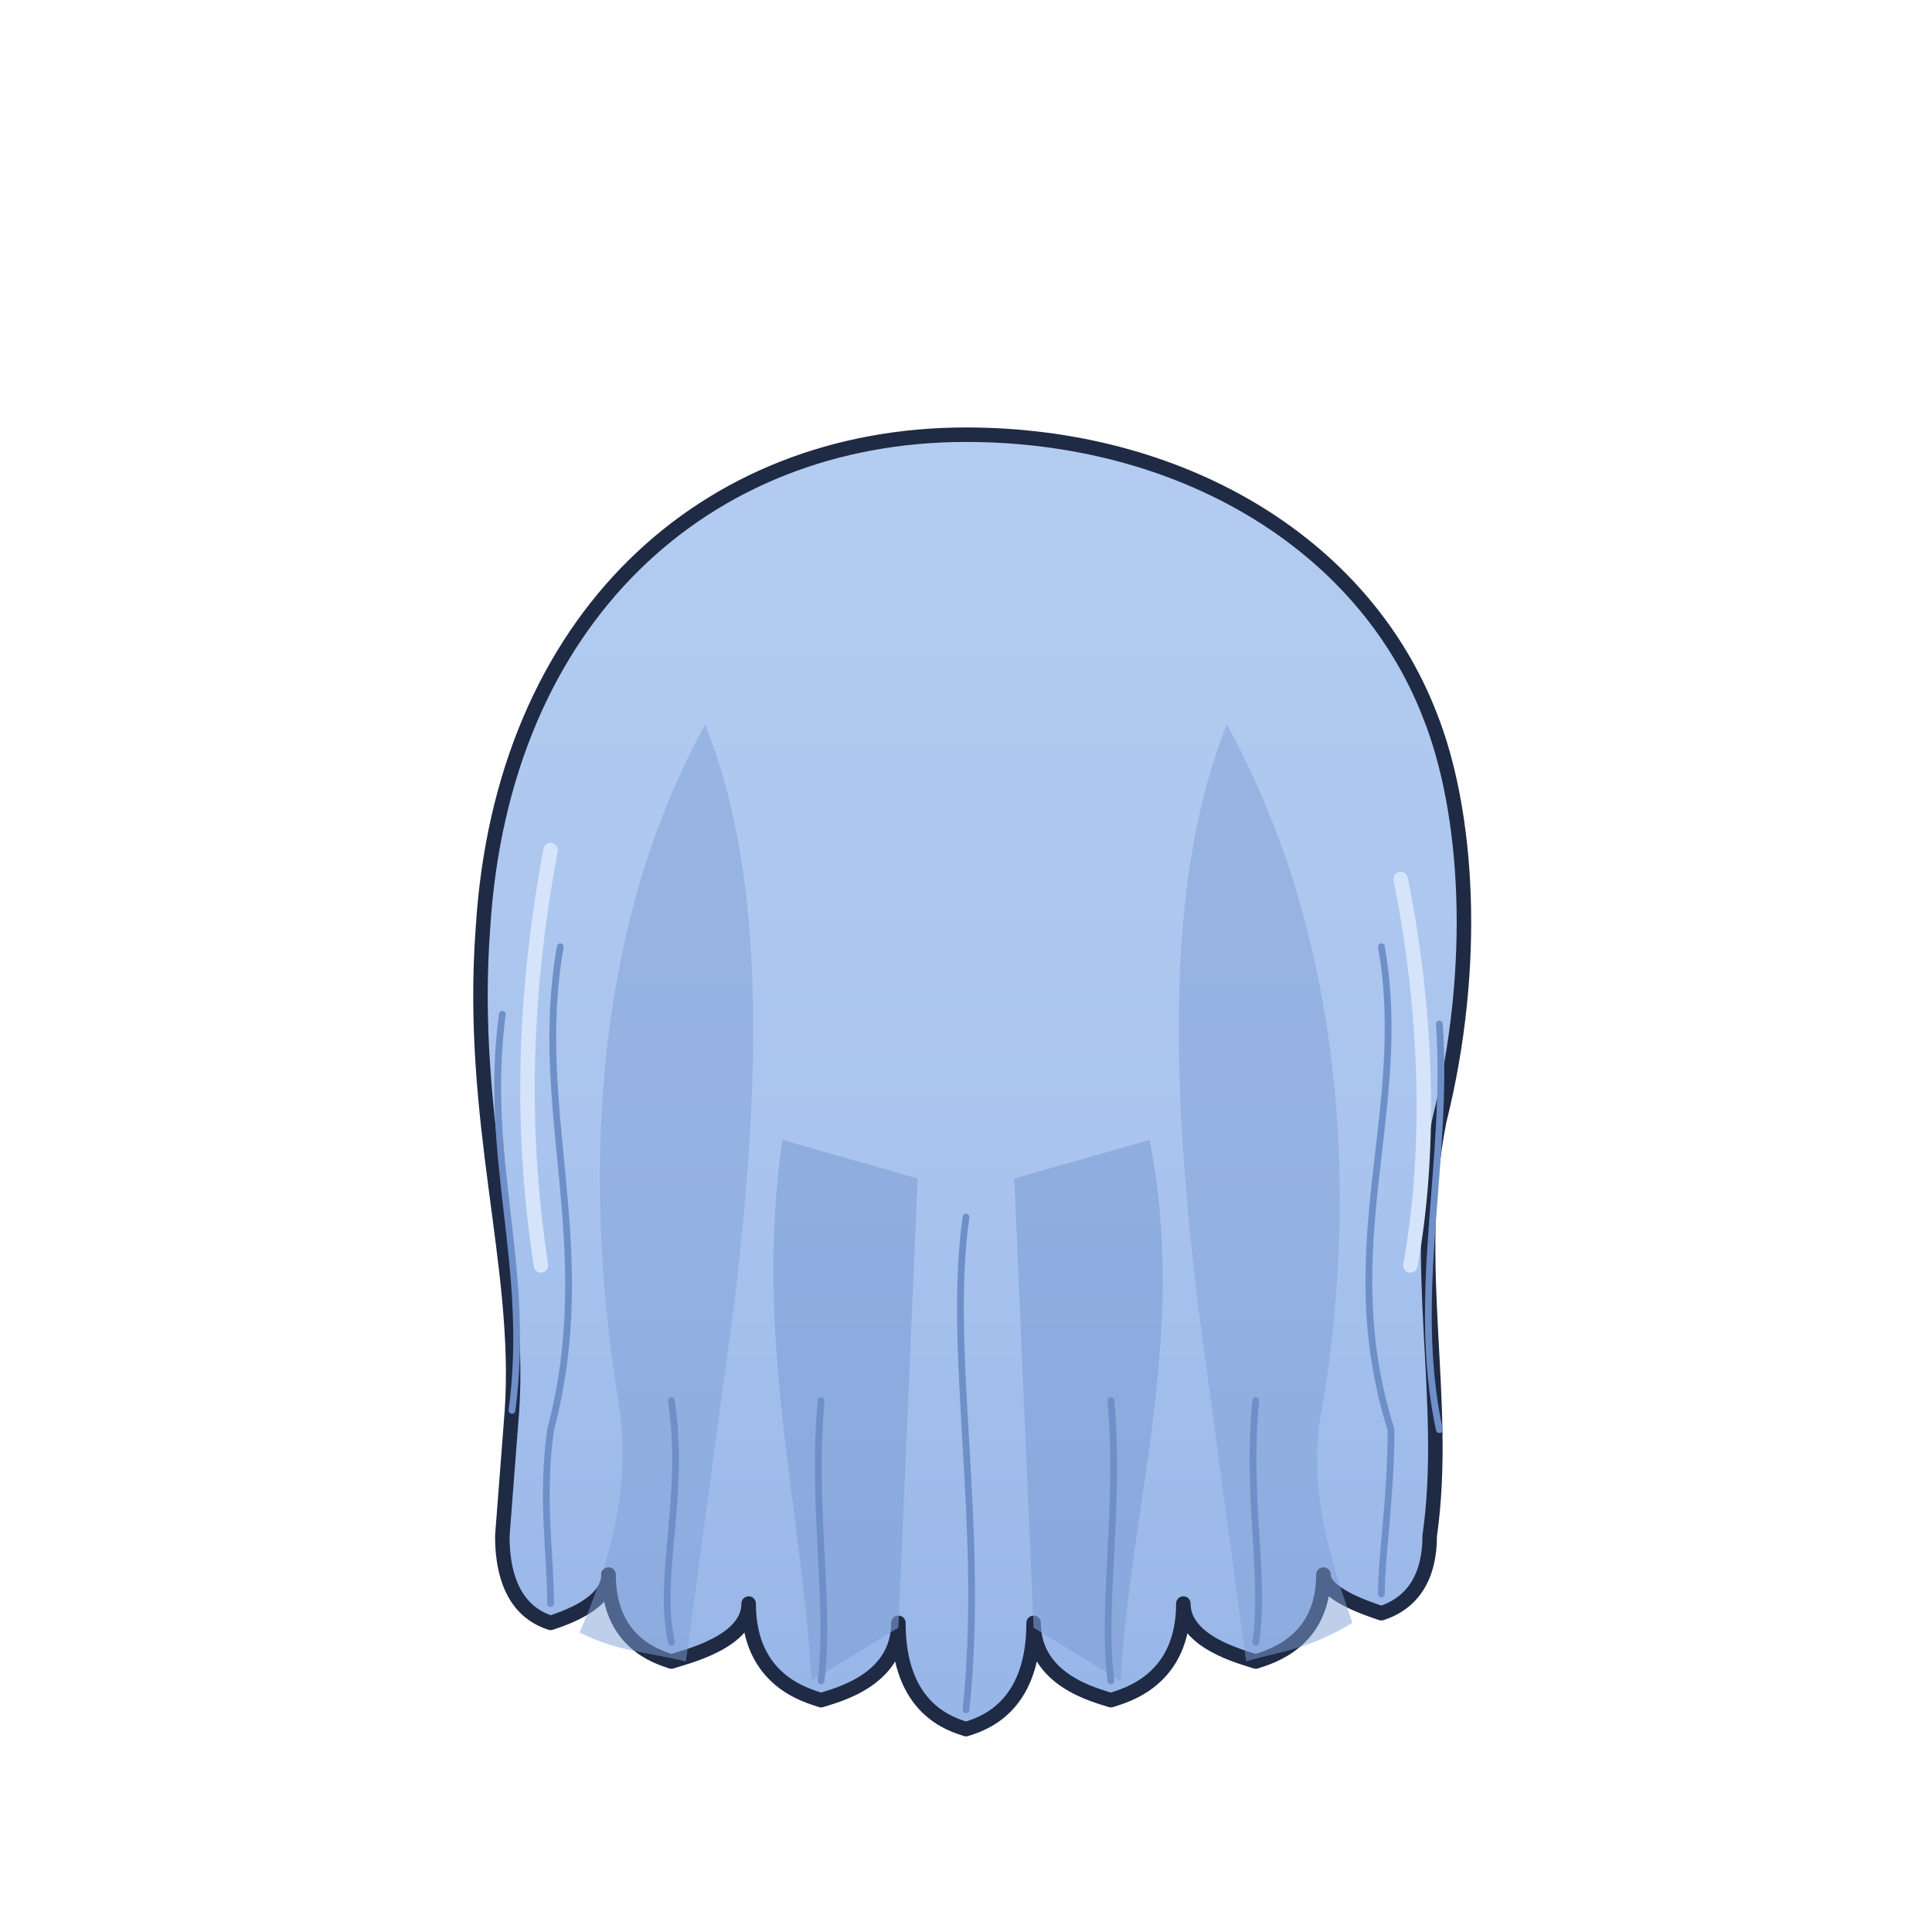
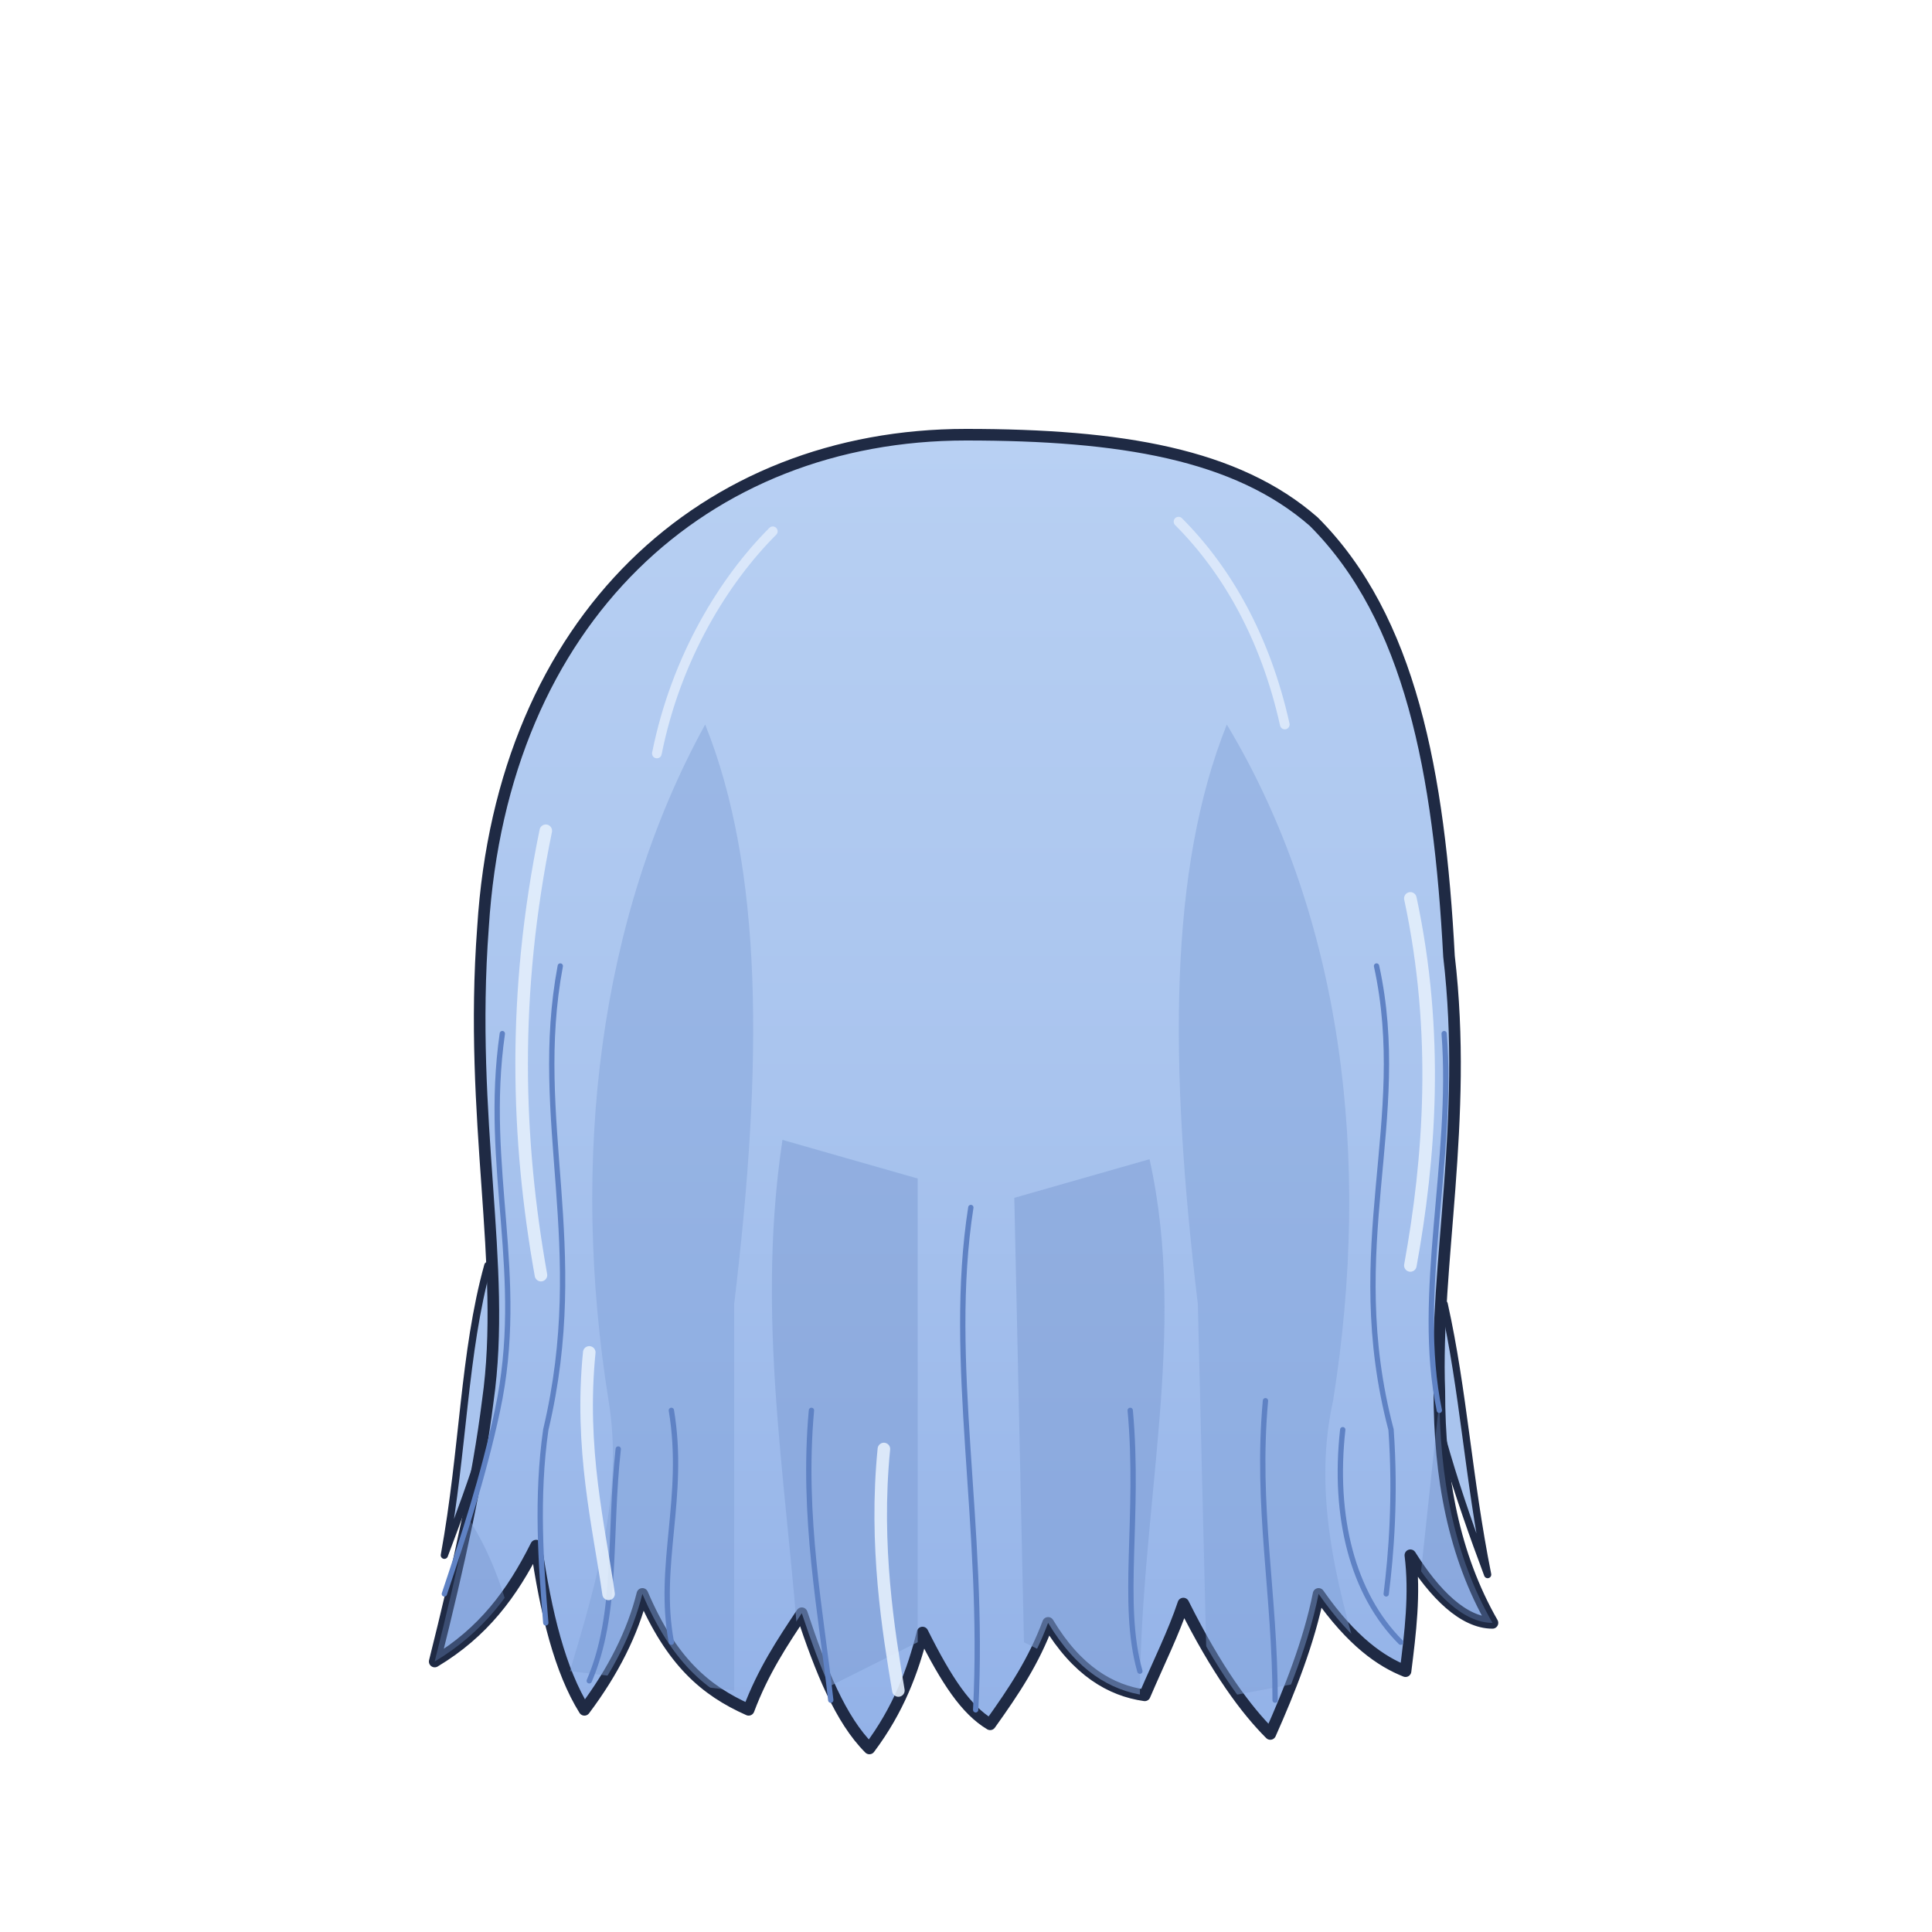
<svg xmlns="http://www.w3.org/2000/svg" viewBox="0 0 400 400">
  <defs>
    <linearGradient id="hair_back-g" x1="0" y1="0" x2="0" y2="1">
-       <stop offset="0" stop-color="#B4CCF0" />
-       <stop offset=".55" stop-color="#A9C4EE" />
-       <stop offset="1" stop-color="#97B5E8" />
+       <stop offset="0" stop-color="#B8D0F3" />
+       <stop offset=".5" stop-color="#A9C4EE" />
+       <stop offset="1" stop-color="#93B2E8" />
    </linearGradient>
+     <clipPath id="hair_back-clip">
+       <path d="M200 90C146 90 104 128 100 192C97 232 105 262 101 290C99 306 95 324 90 344C100 338 106 330 111 320C113 334 116 346 121 354C127 346 131 338 133 330C139 344 146 350 155 354C158 346 162 340 166 334C170 346 174 356 180 362C186 354 189 346 191 338C196 348 200 354 205 357C210 350 214 344 217 336C223 346 230 350 237 351C240 344 243 338 245 332C252 346 258 354 263 359C267 350 271 340 273 330C280 340 286 344 291 346C292 338 293 330 292 322C297 330 303 336 309 336C301 322 298 306 298 288C297 262 304 232 300 198C298 160 292 128 272 108C256 94 232 90 200 90Z" />
+     </clipPath>
  </defs>
-   <path id="hair_back-mass" d="M200 90C146 90 104 128 100 192C97 232 108 262 106 292L104 318C104 332 111 335 114 336C117 335 126 332 126 326C126 340 136 343 139 344C142 343 155 340 155 332C155 348 167 351 170 352C173 351 186 348 186 336C186 354 197 357 200 358C203 357 214 354 214 336C214 348 227 351 230 352C233 351 245 348 245 332C245 340 257 343 260 344C263 343 274 340 274 326C274 330 283 333 286 334C289 333 296 330 296 318C300 290 292 262 298 232C306 200 304 168 296 148C282 112 244 90 200 90Z" fill="url(#hair_back-g)" stroke="#1F2A44" stroke-width="3" stroke-linejoin="round" stroke-linecap="round" />
-   <path d="M146 150C124 190 120 240 128 290C131 308 126 324 120 338C128 342 134 342 142 344L152 270C158 220 158 180 146 150Z" fill="#7F9FD6" opacity=".5" />
-   <path d="M254 150C276 190 282 240 274 290C270 308 276 324 280 336C270 342 264 342 258 344L248 270C242 220 242 180 254 150Z" fill="#7F9FD6" opacity=".5" />
-   <path d="M162 236C156 276 166 312 168 348L186 337L190 244Z M238 236C246 276 234 312 232 348L214 337L210 244Z" fill="#7F9FD6" opacity=".6" />
-   <path d="M116 196C110 230 124 258 114 296C112 310 114 322 114 332 M104 210C100 240 110 262 106 292 M286 196C292 230 276 258 288 296C288 310 286 322 286 330 M298 212C300 240 292 268 298 296 M139 290C142 310 136 326 139 340 M170 290C168 312 172 332 170 348 M200 252C196 280 204 316 200 354 M230 290C232 312 228 332 230 348 M260 290C258 310 262 326 260 340" fill="none" stroke="#6F8FC8" stroke-width="1.4" stroke-linecap="round" />
-   <path d="M114 176C108 208 108 236 112 262 M290 182C296 212 296 240 292 262" fill="none" stroke="#D5E4FA" stroke-width="3" stroke-linecap="round" />
+   <path d="M101 262C96 280 96 300 92 322C98 306 104 290 106 272Z M299 270C303 288 304 306 308 326C302 310 296 292 294 276Z" fill="#A9C4EE" stroke="#1F2A44" stroke-width="1.5" stroke-linejoin="round" />
+   <path id="hair_back-mass" d="M200 90C146 90 104 128 100 192C97 232 105 262 101 290C99 306 95 324 90 344C100 338 106 330 111 320C113 334 116 346 121 354C127 346 131 338 133 330C139 344 146 350 155 354C158 346 162 340 166 334C170 346 174 356 180 362C186 354 189 346 191 338C196 348 200 354 205 357C210 350 214 344 217 336C223 346 230 350 237 351C240 344 243 338 245 332C252 346 258 354 263 359C267 350 271 340 273 330C280 340 286 344 291 346C292 338 293 330 292 322C297 330 303 336 309 336C301 322 298 306 298 288C297 262 304 232 300 198C298 160 292 128 272 108C256 94 232 90 200 90Z" fill="url(#hair_back-g)" stroke="#1F2A44" stroke-width="2.4" stroke-linejoin="round" stroke-linecap="round" />
+   <g clip-path="url(#hair_back-clip)">
+     <path d="M146 150C124 190 118 240 126 290C129 308 124 326 118 346L152 350L152 270C158 220 158 180 146 150Z" fill="#7F9FD6" opacity=".45" />
+     <path d="M254 150C278 190 284 240 276 290C272 308 276 326 282 346L250 352L248 270C242 220 242 180 254 150Z" fill="#7F9FD6" opacity=".45" />
+     <path d="M162 236C156 276 164 312 166 352L190 340L190 244Z M238 240C246 276 236 312 236 352L212 340L210 248Z" fill="#7F9FD6" opacity=".55" />
+     <path d="M84 300C96 310 104 322 108 346L90 346Z M298 290C300 310 304 326 312 340L292 346Z" fill="#6F8FC8" opacity=".35" />
+   </g>
+   <path d="M116 200C110 232 122 258 113 296C111 310 112 324 113 336 M104 214C100 242 109 264 103 292C100 306 96 318 92 330 M285 200C292 232 278 258 288 296C289 310 288 322 287 330 M299 214C301 240 293 268 298 292 M139 292C142 310 136 324 139 340 M168 292C166 314 170 334 172 352 M201 250C196 282 204 316 202 354 M234 292C236 314 232 332 236 346 M262 290C260 312 264 330 264 352 M128 300C126 318 128 334 122 348 M278 296C276 314 280 330 290 340" fill="none" stroke="#5F82C4" stroke-width="1.1" stroke-linecap="round" />
+   <path d="M113 172C106 206 107 236 112 264 M292 186C298 214 296 240 292 262 M122 280C120 300 124 316 126 330 M183 300C181 320 184 338 186 350" fill="none" stroke="#E3EEFC" stroke-width="2.6" stroke-linecap="round" opacity=".9" />
+   <path d="M160 110C150 120 140 136 136 156 M244 108C254 118 262 132 266 150" fill="none" stroke="#E3EEFC" stroke-width="2" stroke-linecap="round" opacity=".8" />
</svg>
